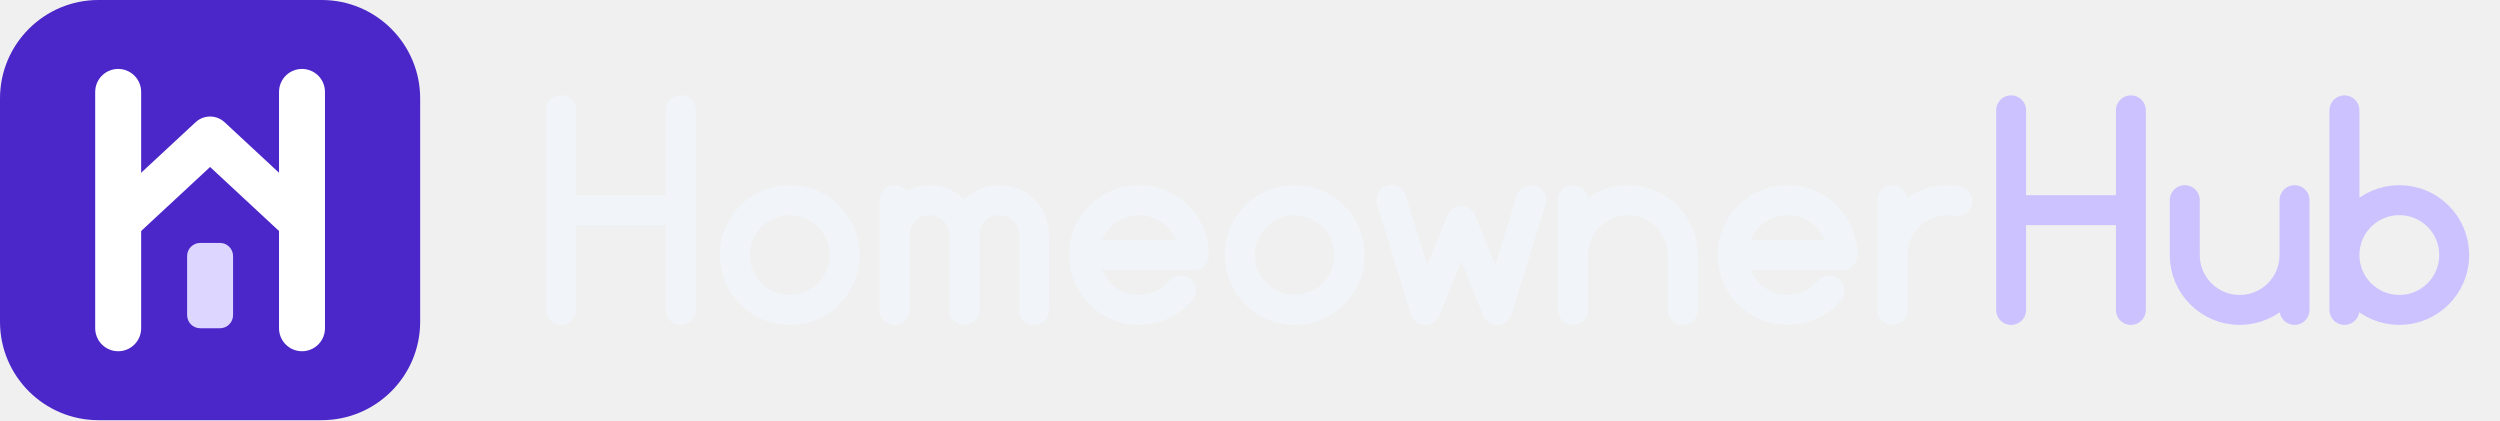
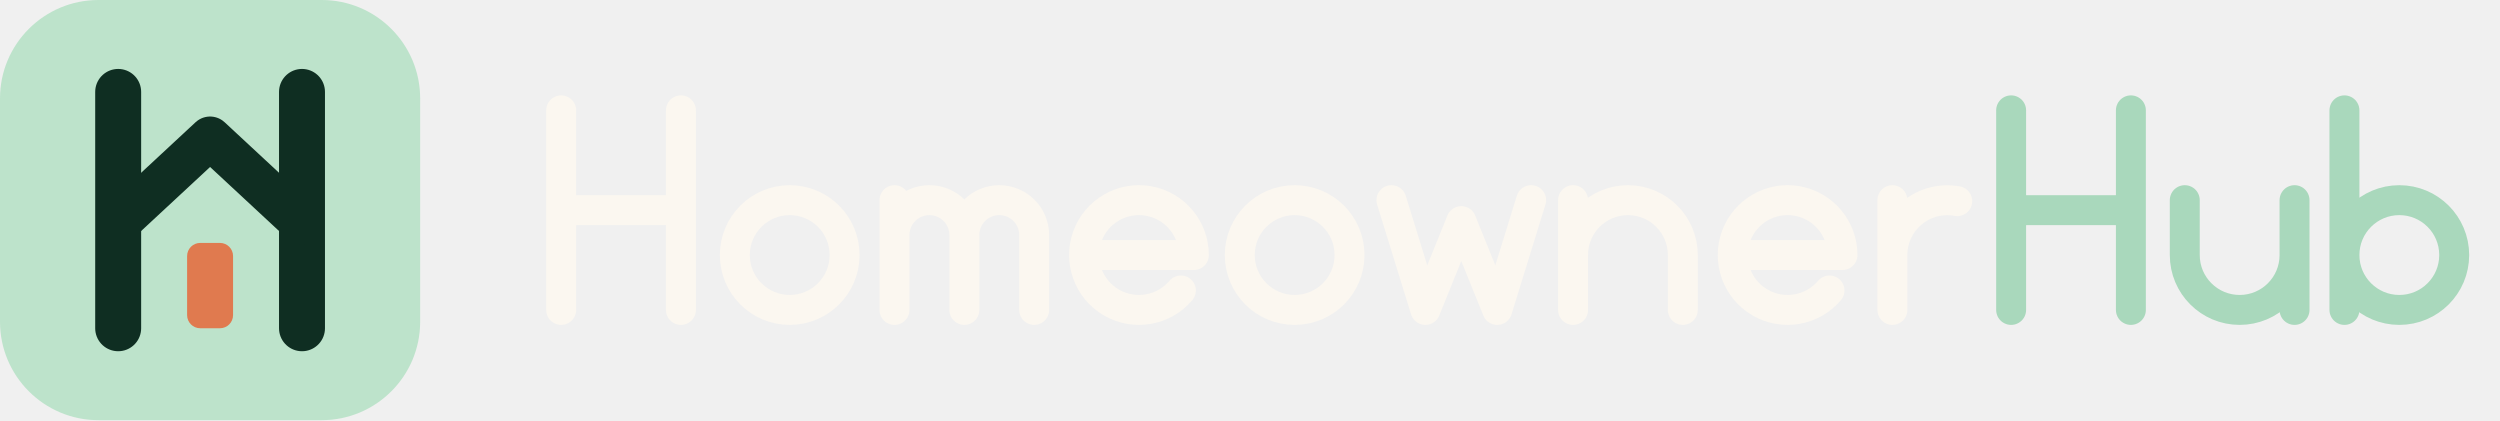
<svg xmlns="http://www.w3.org/2000/svg" viewBox="0 0 238 40" width="238" height="40" role="img" aria-label="HomeownerHub">
  <g transform="scale(1.25)">
-     <rect width="32" height="32" rx="7.5" fill="#4B27C9" />
-     <g fill="none" stroke="#FFFFFF" stroke-linecap="round" stroke-linejoin="round">
+     <rect width="32" height="32" rx="7.5" fill="#BDE3CB" />
+     <g fill="none" stroke="#0F2E22" stroke-linecap="round" stroke-linejoin="round">
      <path d="M9 7v18M23 7v18" stroke-width="3.5" />
      <path d="M9 17 16 10.5l7 6.5" stroke-width="3.25" />
    </g>
-     <rect x="14.25" y="18.5" width="3.5" height="6.5" rx="1" fill="#DDD6FE" />
+     <rect x="14.25" y="18.5" width="3.5" height="6.5" rx="1" fill="#E07A4F" />
  </g>
  <g transform="translate(52 6.23) scale(0.95)">
    <g fill="none" stroke-width="3" stroke-linecap="round" stroke-linejoin="round">
-       <g stroke="#F1F5F9">
+       <g stroke="#FBF7F0">
        <path transform="translate(1.5 0)" d="M0 4.5V24.5M12 4.5V24.5M0 14.5h12" />
        <path transform="translate(18.9 0)" d="M5.5 13.5a5.5 5.5 0 1 0 0.001 0z" />
        <path transform="translate(34.9 0)" d="M0 24.5V13.5M0 17a3.5 3.5 0 0 1 7 0v7.5M7 17a3.5 3.5 0 0 1 7 0v7.5" />
        <path transform="translate(53.9 0)" d="M0 19h11a5.5 5.5 0 1 0-1.3 3.55" />
        <path transform="translate(69.5 0)" d="M5.5 13.5a5.5 5.5 0 1 0 0.001 0z" />
        <path transform="translate(84.7 0)" d="M0 13.5L3.4 24.5L7 15.6L10.6 24.5L14 13.5" />
        <path transform="translate(102.9 0)" d="M0 24.5V13.5M0 19a5.5 5.5 0 0 1 11 0v5.5" />
        <path transform="translate(118.9 0)" d="M0 19h11a5.5 5.5 0 1 0-1.3 3.55" />
        <path transform="translate(134.9 0)" d="M0 24.5V13.5M0 19a5.5 5.5 0 0 1 6.5-5.4" />
      </g>
-       <g stroke="#CBC2FF">
+       <g stroke="#A9D8BC">
        <path transform="translate(146.8 0)" d="M0 4.5V24.5M12 4.5V24.5M0 14.5h12" />
        <path transform="translate(164.2 0)" d="M0 13.5v5.5a5.5 5.5 0 0 0 11 0M11 13.5V24.5" />
        <path transform="translate(180.2 0)" d="M0 4.5V24.5M5.5 13.5a5.5 5.5 0 1 0 0.001 0z" />
      </g>
    </g>
  </g>
</svg>
